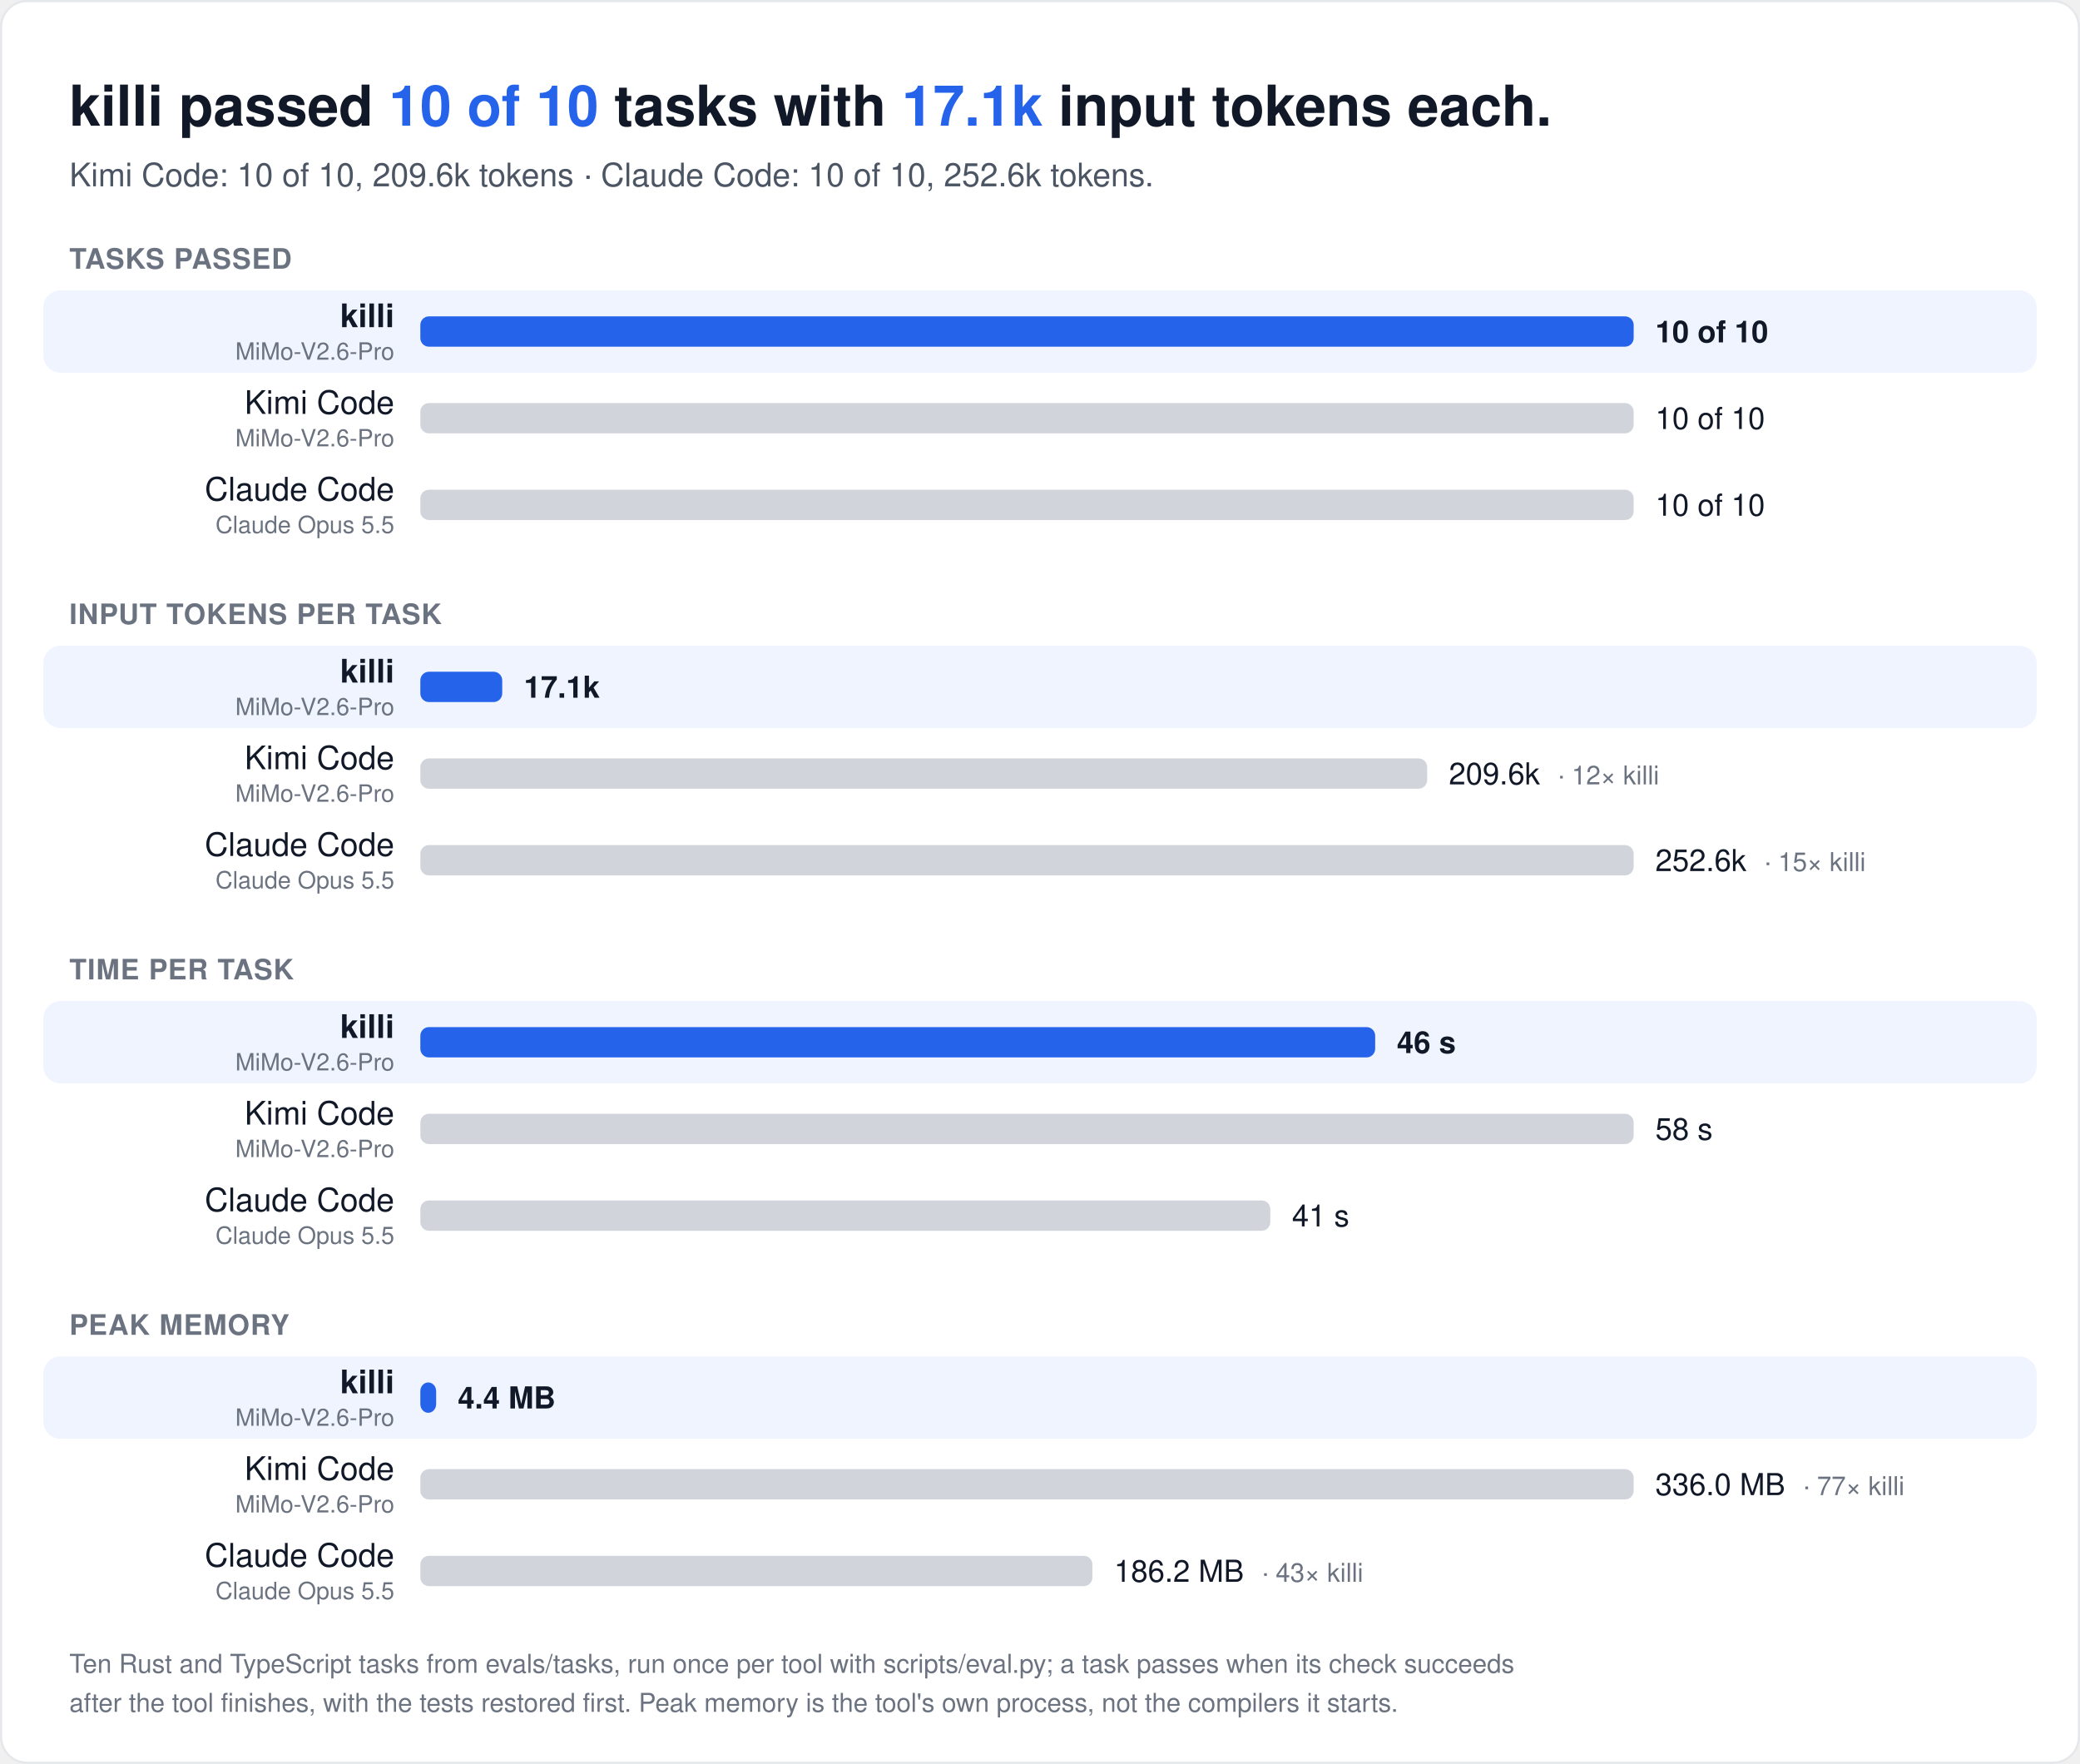
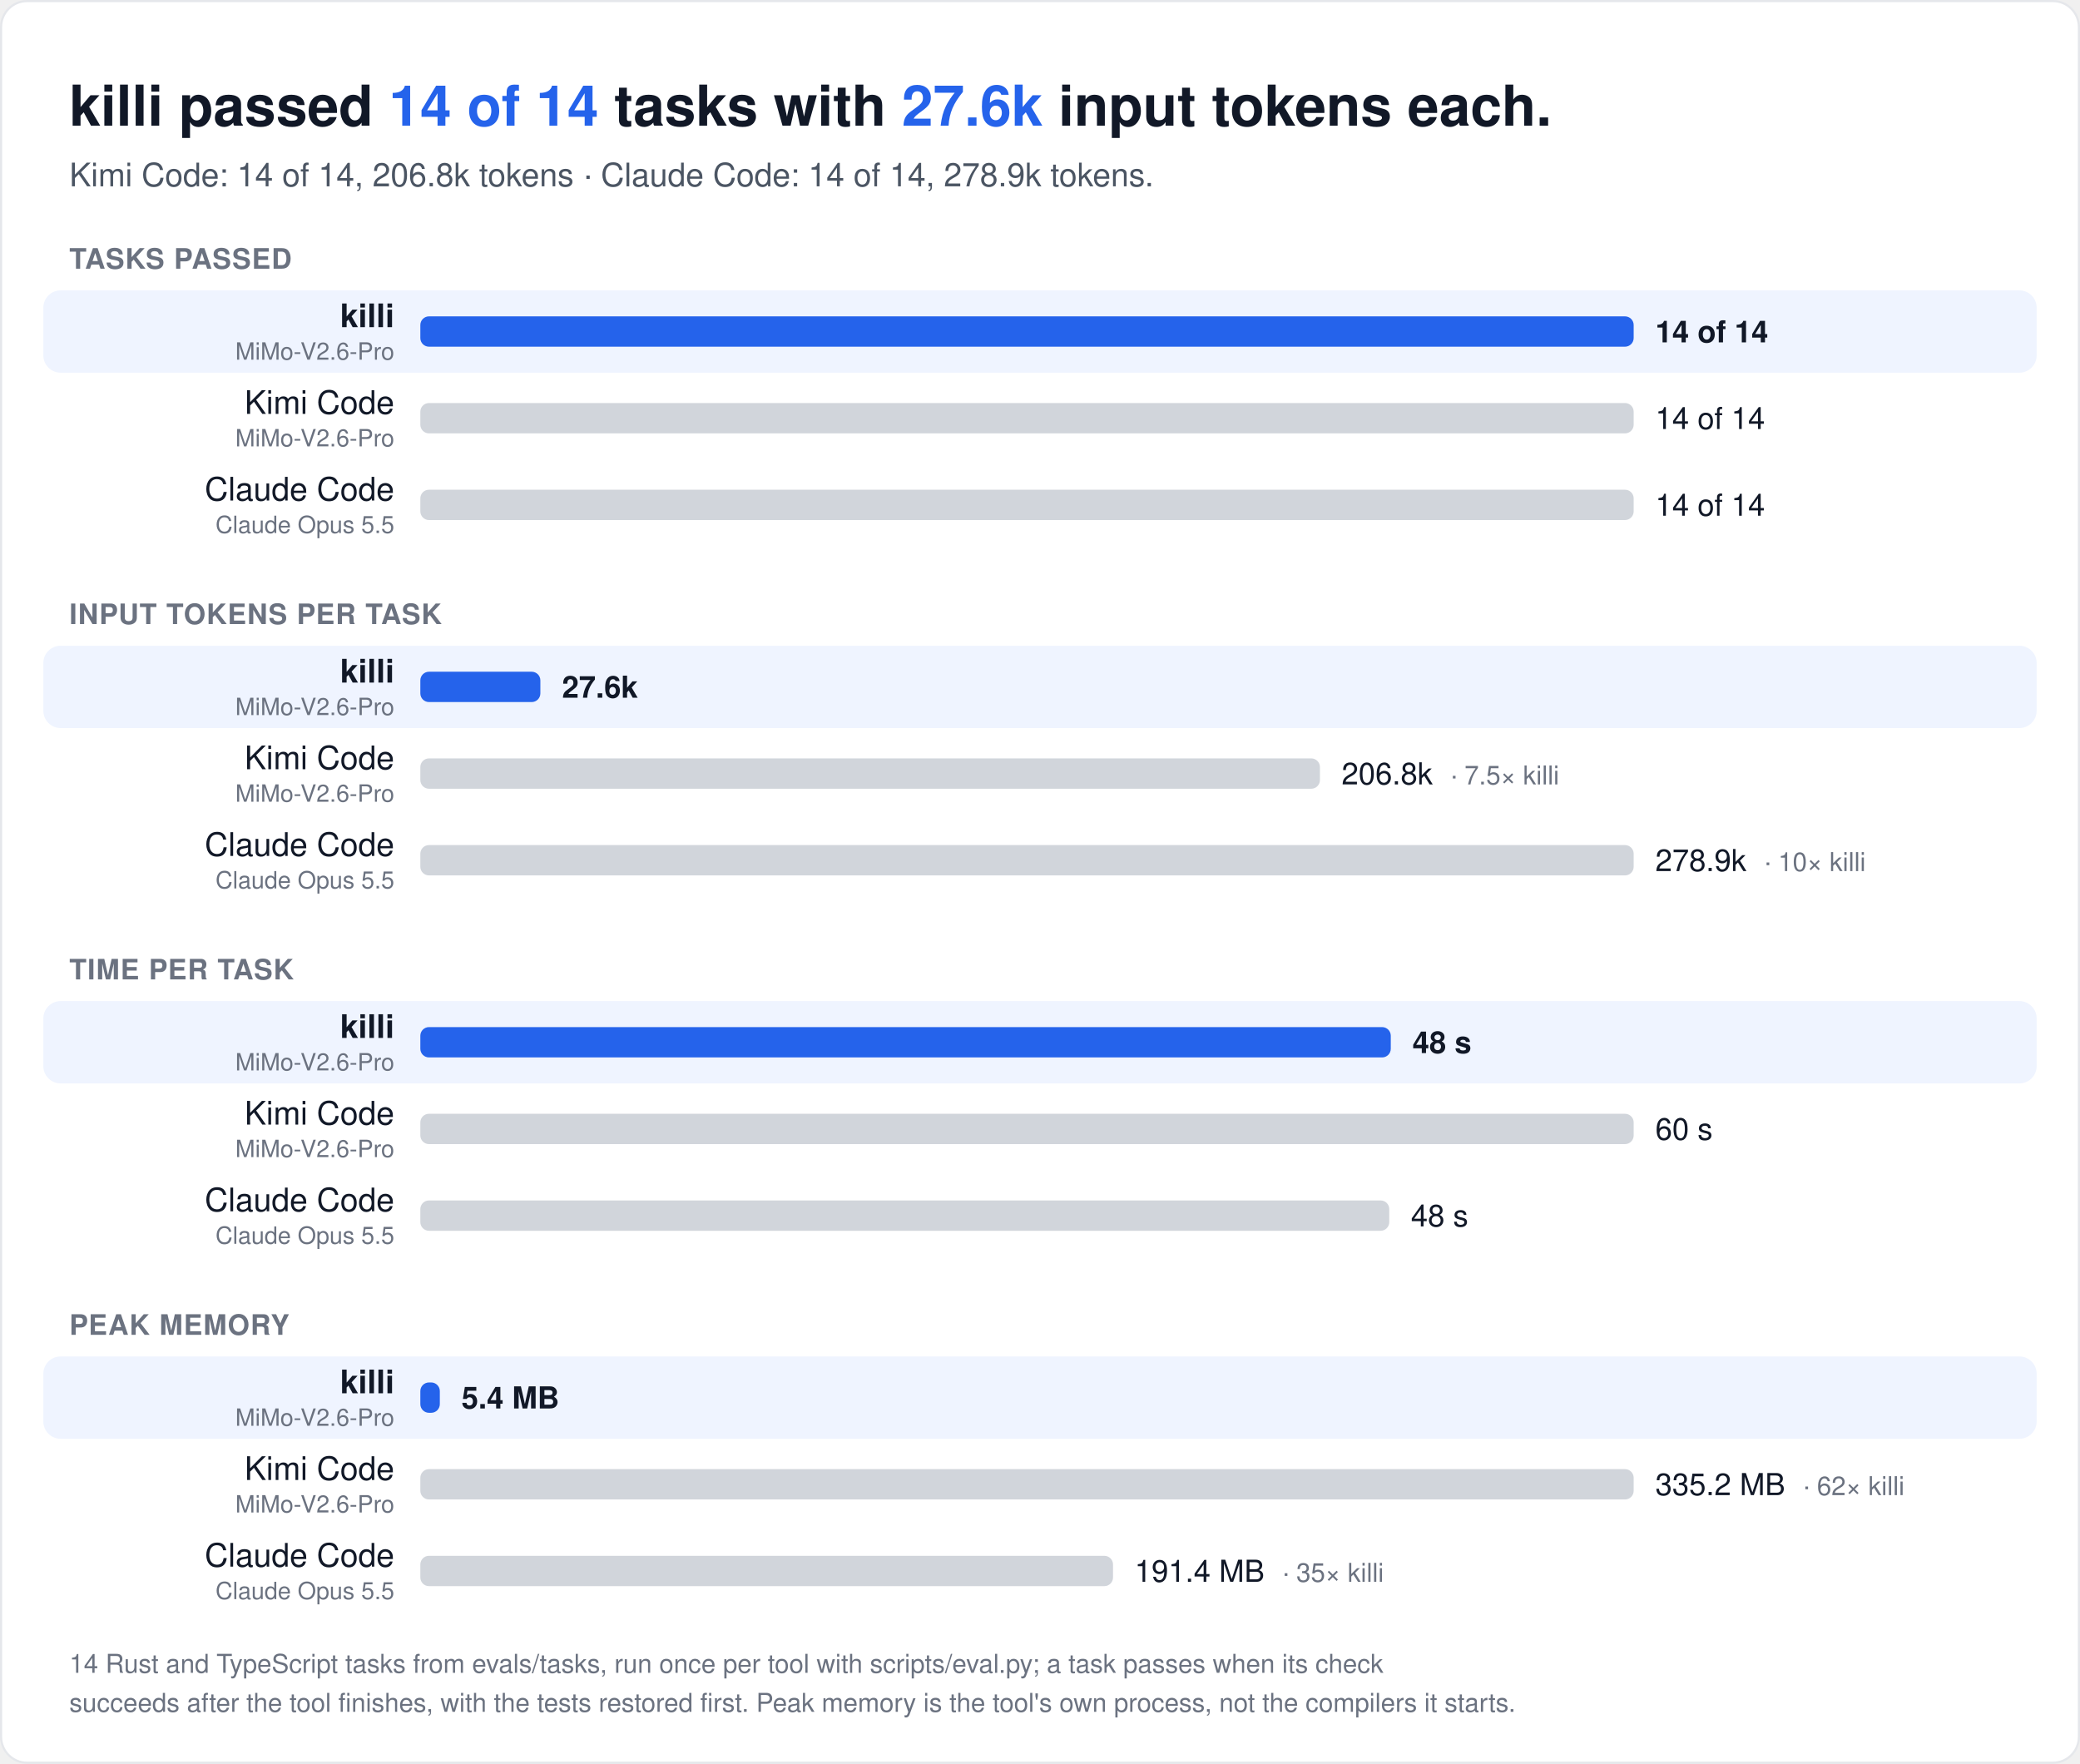
- <svg xmlns="http://www.w3.org/2000/svg" width="960" height="814" viewBox="0 0 960 814" font-family="-apple-system, BlinkMacSystemFont, 'Segoe UI', Helvetica, Arial, sans-serif" role="img" aria-label="killi: 10 of 10 passed, 17.1k input tokens per task; Kimi Code: 10 of 10 passed, 209.6k input tokens per task; Claude Code: 10 of 10 passed, 252.6k input tokens per task">
+ <svg xmlns="http://www.w3.org/2000/svg" width="960" height="814" viewBox="0 0 960 814" font-family="-apple-system, BlinkMacSystemFont, 'Segoe UI', Helvetica, Arial, sans-serif" role="img" aria-label="killi: 14 of 14 passed, 27.6k input tokens per task; Kimi Code: 14 of 14 passed, 206.8k input tokens per task; Claude Code: 14 of 14 passed, 278.9k input tokens per task">
  <rect x="0.5" y="0.5" width="959" height="813" rx="12" fill="#ffffff" stroke="#e5e7eb" />
-   <text x="32" y="58" font-size="26" font-weight="700" fill="#111827">killi passed <tspan fill="#2563eb">10 of 10</tspan> tasks with <tspan fill="#2563eb">17.1k</tspan> input tokens each.</text>
-   <text x="32" y="86" font-size="15" fill="#4b5563">Kimi Code: 10 of 10, 209.6k tokens · Claude Code: 10 of 10, 252.6k tokens.</text>
+   <text x="32" y="58" font-size="26" font-weight="700" fill="#111827">killi passed <tspan fill="#2563eb">14 of 14</tspan> tasks with <tspan fill="#2563eb">27.6k</tspan> input tokens each.</text>
+   <text x="32" y="86" font-size="15" fill="#4b5563">Kimi Code: 14 of 14, 206.8k tokens · Claude Code: 14 of 14, 278.9k tokens.</text>
  <text x="32" y="124" font-size="13" font-weight="700" fill="#6b7280" letter-spacing="0.4">TASKS PASSED</text>
  <rect x="20" y="134" width="920" height="38" rx="8" fill="#eff4ff" />
  <text x="182" y="151" font-size="15" font-weight="700" fill="#111827" text-anchor="end">killi</text>
  <text x="182" y="166" font-size="11" fill="#6b7280" text-anchor="end">MiMo-V2.6-Pro</text>
  <rect x="194" y="146" width="560.0" height="14" rx="4" fill="#2563eb" />
-   <text x="764.0" y="158" font-size="14" font-weight="700" fill="#111827">10 of 10</text>
+   <text x="764.0" y="158" font-size="14" font-weight="700" fill="#111827">14 of 14</text>
  <text x="182" y="191" font-size="15" font-weight="500" fill="#111827" text-anchor="end">Kimi Code</text>
  <text x="182" y="206" font-size="11" fill="#6b7280" text-anchor="end">MiMo-V2.6-Pro</text>
  <rect x="194" y="186" width="560.0" height="14" rx="4" fill="#d1d5db" />
-   <text x="764.0" y="198" font-size="14" font-weight="500" fill="#111827">10 of 10</text>
+   <text x="764.0" y="198" font-size="14" font-weight="500" fill="#111827">14 of 14</text>
  <text x="182" y="231" font-size="15" font-weight="500" fill="#111827" text-anchor="end">Claude Code</text>
  <text x="182" y="246" font-size="11" fill="#6b7280" text-anchor="end">Claude Opus 5.5</text>
  <rect x="194" y="226" width="560.0" height="14" rx="4" fill="#d1d5db" />
-   <text x="764.0" y="238" font-size="14" font-weight="500" fill="#111827">10 of 10</text>
+   <text x="764.0" y="238" font-size="14" font-weight="500" fill="#111827">14 of 14</text>
  <text x="32" y="288" font-size="13" font-weight="700" fill="#6b7280" letter-spacing="0.4">INPUT TOKENS PER TASK</text>
  <rect x="20" y="298" width="920" height="38" rx="8" fill="#eff4ff" />
  <text x="182" y="315" font-size="15" font-weight="700" fill="#111827" text-anchor="end">killi</text>
  <text x="182" y="330" font-size="11" fill="#6b7280" text-anchor="end">MiMo-V2.6-Pro</text>
-   <rect x="194" y="310" width="37.8" height="14" rx="4" fill="#2563eb" />
-   <text x="241.8" y="322" font-size="14" font-weight="700" fill="#111827">17.1k</text>
+   <rect x="194" y="310" width="55.4" height="14" rx="4" fill="#2563eb" />
+   <text x="259.4" y="322" font-size="14" font-weight="700" fill="#111827">27.6k</text>
  <text x="182" y="355" font-size="15" font-weight="500" fill="#111827" text-anchor="end">Kimi Code</text>
  <text x="182" y="370" font-size="11" fill="#6b7280" text-anchor="end">MiMo-V2.6-Pro</text>
-   <rect x="194" y="350" width="464.7" height="14" rx="4" fill="#d1d5db" />
-   <text x="668.7" y="362" font-size="14" font-weight="500" fill="#111827">209.6k<tspan dx="8" font-size="12" font-weight="400" fill="#6b7280">· 12× killi</tspan>
+   <rect x="194" y="350" width="415.2" height="14" rx="4" fill="#d1d5db" />
+   <text x="619.2" y="362" font-size="14" font-weight="500" fill="#111827">206.8k<tspan dx="8" font-size="12" font-weight="400" fill="#6b7280">· 7.5× killi</tspan>
  </text>
  <text x="182" y="395" font-size="15" font-weight="500" fill="#111827" text-anchor="end">Claude Code</text>
  <text x="182" y="410" font-size="11" fill="#6b7280" text-anchor="end">Claude Opus 5.5</text>
  <rect x="194" y="390" width="560.0" height="14" rx="4" fill="#d1d5db" />
-   <text x="764.0" y="402" font-size="14" font-weight="500" fill="#111827">252.6k<tspan dx="8" font-size="12" font-weight="400" fill="#6b7280">· 15× killi</tspan>
+   <text x="764.0" y="402" font-size="14" font-weight="500" fill="#111827">278.9k<tspan dx="8" font-size="12" font-weight="400" fill="#6b7280">· 10× killi</tspan>
  </text>
  <text x="32" y="452" font-size="13" font-weight="700" fill="#6b7280" letter-spacing="0.4">TIME PER TASK</text>
  <rect x="20" y="462" width="920" height="38" rx="8" fill="#eff4ff" />
  <text x="182" y="479" font-size="15" font-weight="700" fill="#111827" text-anchor="end">killi</text>
  <text x="182" y="494" font-size="11" fill="#6b7280" text-anchor="end">MiMo-V2.6-Pro</text>
-   <rect x="194" y="474" width="440.7" height="14" rx="4" fill="#2563eb" />
-   <text x="644.7" y="486" font-size="14" font-weight="700" fill="#111827">46 s</text>
+   <rect x="194" y="474" width="447.9" height="14" rx="4" fill="#2563eb" />
+   <text x="651.9" y="486" font-size="14" font-weight="700" fill="#111827">48 s</text>
  <text x="182" y="519" font-size="15" font-weight="500" fill="#111827" text-anchor="end">Kimi Code</text>
  <text x="182" y="534" font-size="11" fill="#6b7280" text-anchor="end">MiMo-V2.6-Pro</text>
  <rect x="194" y="514" width="560.0" height="14" rx="4" fill="#d1d5db" />
-   <text x="764.0" y="526" font-size="14" font-weight="500" fill="#111827">58 s</text>
+   <text x="764.0" y="526" font-size="14" font-weight="500" fill="#111827">60 s</text>
  <text x="182" y="559" font-size="15" font-weight="500" fill="#111827" text-anchor="end">Claude Code</text>
  <text x="182" y="574" font-size="11" fill="#6b7280" text-anchor="end">Claude Opus 5.5</text>
-   <rect x="194" y="554" width="392.3" height="14" rx="4" fill="#d1d5db" />
-   <text x="596.3" y="566" font-size="14" font-weight="500" fill="#111827">41 s</text>
+   <rect x="194" y="554" width="447.2" height="14" rx="4" fill="#d1d5db" />
+   <text x="651.2" y="566" font-size="14" font-weight="500" fill="#111827">48 s</text>
  <text x="32" y="616" font-size="13" font-weight="700" fill="#6b7280" letter-spacing="0.4">PEAK MEMORY</text>
  <rect x="20" y="626" width="920" height="38" rx="8" fill="#eff4ff" />
  <text x="182" y="643" font-size="15" font-weight="700" fill="#111827" text-anchor="end">killi</text>
  <text x="182" y="658" font-size="11" fill="#6b7280" text-anchor="end">MiMo-V2.6-Pro</text>
-   <rect x="194" y="638" width="7.3" height="14" rx="4" fill="#2563eb" />
-   <text x="211.3" y="650" font-size="14" font-weight="700" fill="#111827">4.4 MB</text>
+   <rect x="194" y="638" width="9.0" height="14" rx="4" fill="#2563eb" />
+   <text x="213.0" y="650" font-size="14" font-weight="700" fill="#111827">5.4 MB</text>
  <text x="182" y="683" font-size="15" font-weight="500" fill="#111827" text-anchor="end">Kimi Code</text>
  <text x="182" y="698" font-size="11" fill="#6b7280" text-anchor="end">MiMo-V2.6-Pro</text>
  <rect x="194" y="678" width="560.0" height="14" rx="4" fill="#d1d5db" />
-   <text x="764.0" y="690" font-size="14" font-weight="500" fill="#111827">336.0 MB<tspan dx="8" font-size="12" font-weight="400" fill="#6b7280">· 77× killi</tspan>
+   <text x="764.0" y="690" font-size="14" font-weight="500" fill="#111827">335.2 MB<tspan dx="8" font-size="12" font-weight="400" fill="#6b7280">· 62× killi</tspan>
  </text>
  <text x="182" y="723" font-size="15" font-weight="500" fill="#111827" text-anchor="end">Claude Code</text>
  <text x="182" y="738" font-size="11" fill="#6b7280" text-anchor="end">Claude Opus 5.5</text>
-   <rect x="194" y="718" width="310.2" height="14" rx="4" fill="#d1d5db" />
-   <text x="514.2" y="730" font-size="14" font-weight="500" fill="#111827">186.2 MB<tspan dx="8" font-size="12" font-weight="400" fill="#6b7280">· 43× killi</tspan>
+   <rect x="194" y="718" width="319.7" height="14" rx="4" fill="#d1d5db" />
+   <text x="523.7" y="730" font-size="14" font-weight="500" fill="#111827">191.4 MB<tspan dx="8" font-size="12" font-weight="400" fill="#6b7280">· 35× killi</tspan>
  </text>
-   <text x="32" y="772" font-size="12" fill="#6b7280">Ten Rust and TypeScript tasks from evals/tasks, run once per tool with scripts/eval.py; a task passes when its check succeeds</text>
-   <text x="32" y="790" font-size="12" fill="#6b7280">after the tool finishes, with the tests restored first. Peak memory is the tool's own process, not the compilers it starts.</text>
+   <text x="32" y="772" font-size="12" fill="#6b7280">14 Rust and TypeScript tasks from evals/tasks, run once per tool with scripts/eval.py; a task passes when its check</text>
+   <text x="32" y="790" font-size="12" fill="#6b7280">succeeds after the tool finishes, with the tests restored first. Peak memory is the tool's own process, not the compilers it starts.</text>
</svg>
